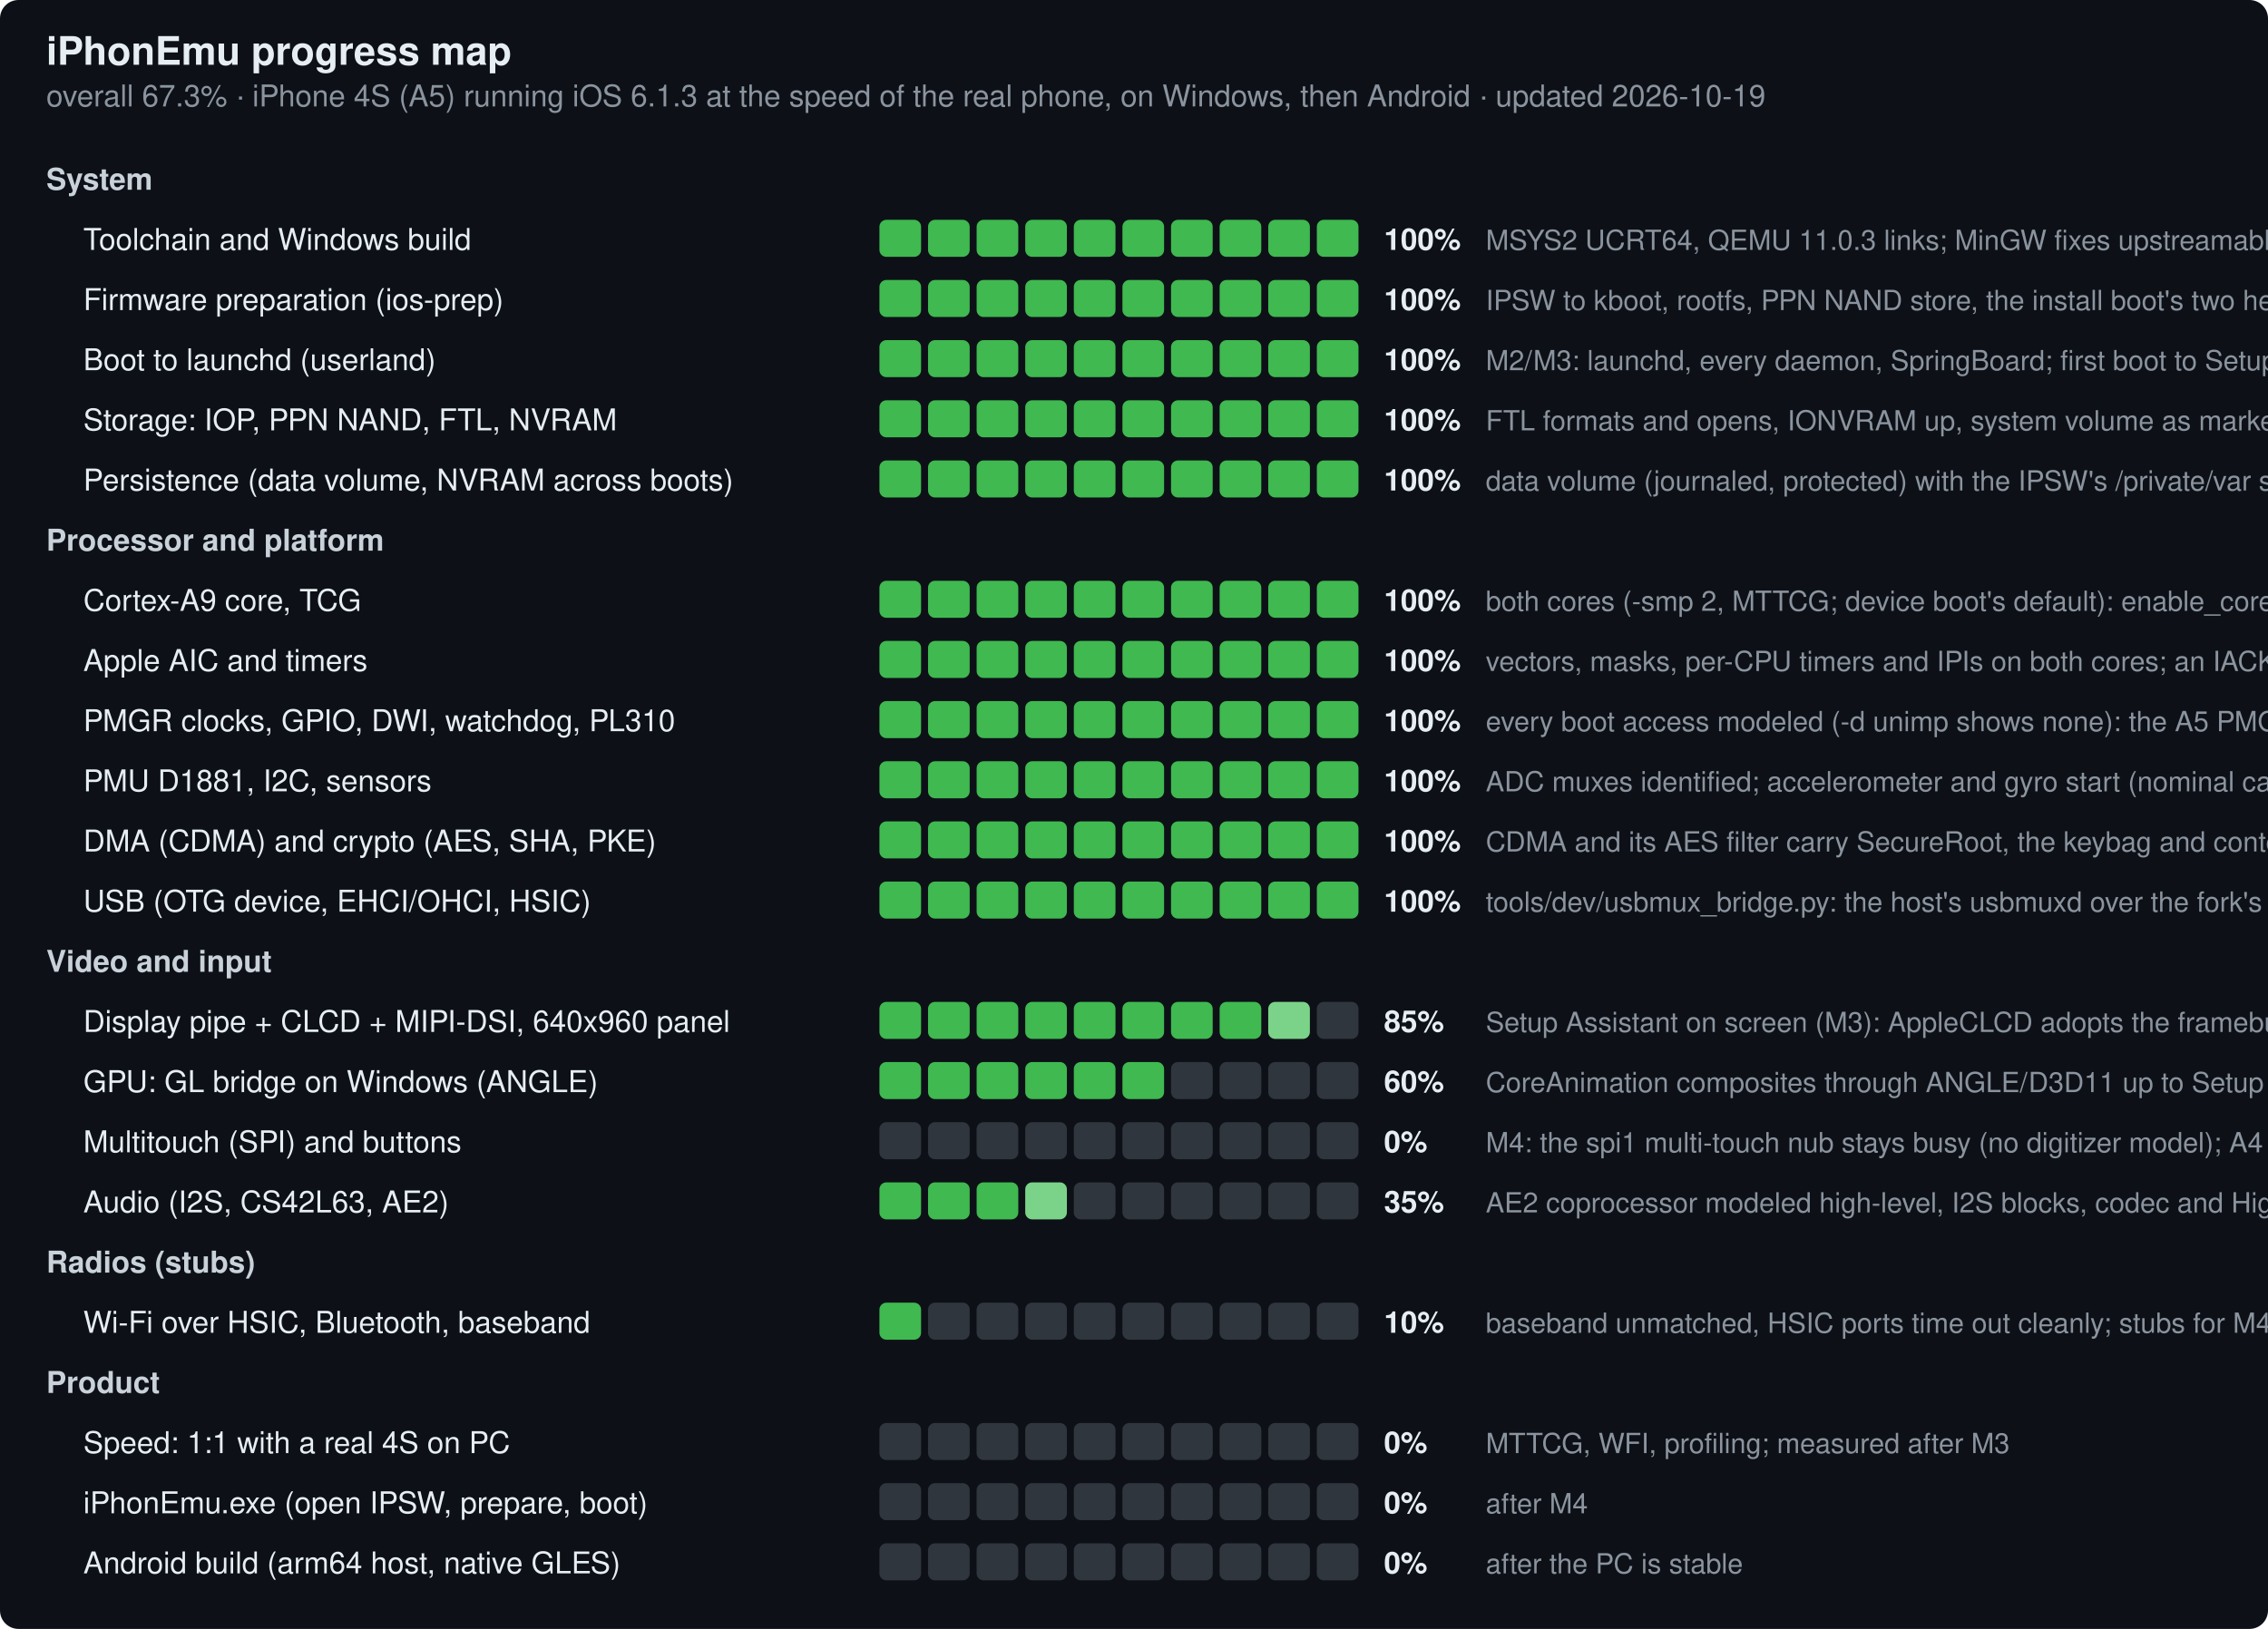
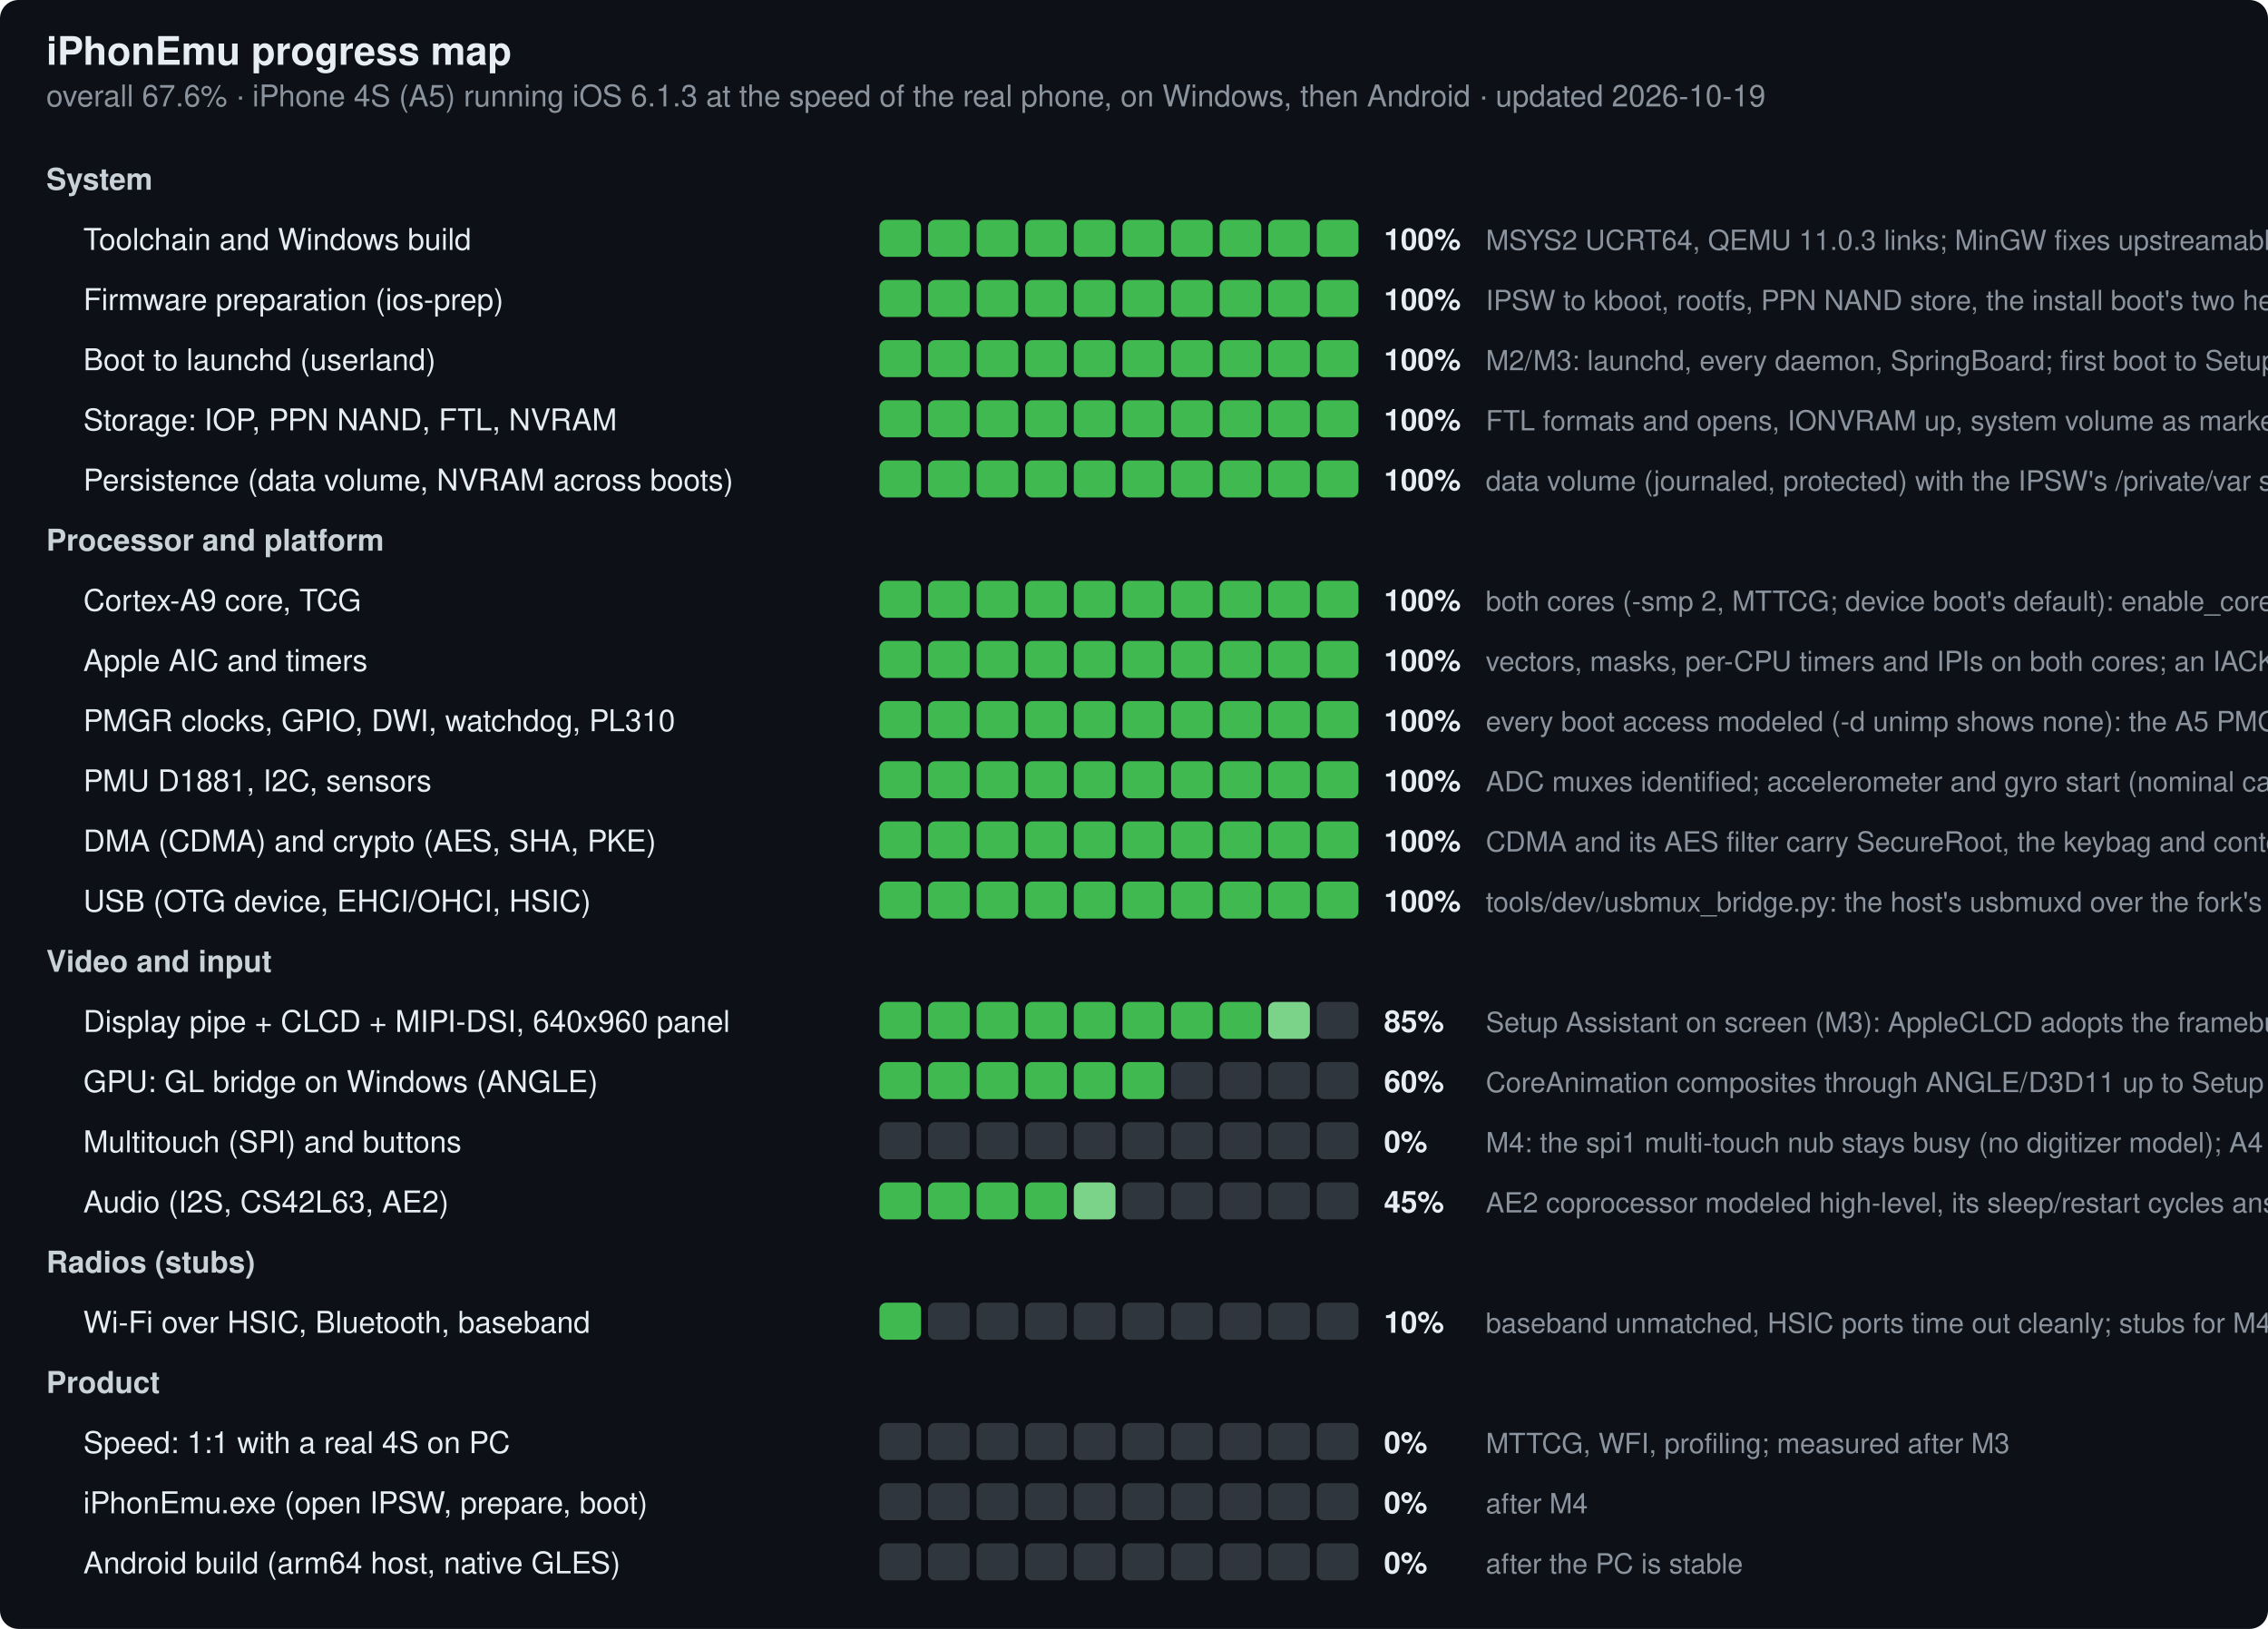
<svg xmlns="http://www.w3.org/2000/svg" width="980" height="704" viewBox="0 0 980 704" font-family="Segoe UI, Helvetica, Arial, sans-serif" font-size="13">
  <rect width="980" height="704" rx="8" fill="#0d1117" />
  <text x="20" y="28" fill="#e6edf3" font-size="17" font-weight="600">iPhonEmu progress map</text>
-   <text x="20" y="46" fill="#8b949e">overall 67.3% · iPhone 4S (A5) running iOS 6.1.3 at the speed of the real phone, on Windows, then Android · updated 2026-10-19</text>
+   <text x="20" y="46" fill="#8b949e">overall 67.6% · iPhone 4S (A5) running iOS 6.1.3 at the speed of the real phone, on Windows, then Android · updated 2026-10-19</text>
  <text x="20" y="82" fill="#c9d1d9" font-weight="600">System</text>
  <text x="36" y="108" fill="#e6edf3">Toolchain and Windows build</text>
  <rect x="380" y="95" width="18" height="16" rx="3" fill="#3fb950" />
  <rect x="401" y="95" width="18" height="16" rx="3" fill="#3fb950" />
  <rect x="422" y="95" width="18" height="16" rx="3" fill="#3fb950" />
  <rect x="443" y="95" width="18" height="16" rx="3" fill="#3fb950" />
  <rect x="464" y="95" width="18" height="16" rx="3" fill="#3fb950" />
  <rect x="485" y="95" width="18" height="16" rx="3" fill="#3fb950" />
  <rect x="506" y="95" width="18" height="16" rx="3" fill="#3fb950" />
  <rect x="527" y="95" width="18" height="16" rx="3" fill="#3fb950" />
  <rect x="548" y="95" width="18" height="16" rx="3" fill="#3fb950" />
  <rect x="569" y="95" width="18" height="16" rx="3" fill="#3fb950" />
  <text x="598" y="108" fill="#e6edf3" font-weight="600">100%</text>
  <text x="642" y="108" fill="#8b949e" font-size="12">MSYS2 UCRT64, QEMU 11.0.3 links; MinGW fixes upstreamable</text>
  <text x="36" y="134" fill="#e6edf3">Firmware preparation (ios-prep)</text>
  <rect x="380" y="121" width="18" height="16" rx="3" fill="#3fb950" />
  <rect x="401" y="121" width="18" height="16" rx="3" fill="#3fb950" />
  <rect x="422" y="121" width="18" height="16" rx="3" fill="#3fb950" />
  <rect x="443" y="121" width="18" height="16" rx="3" fill="#3fb950" />
  <rect x="464" y="121" width="18" height="16" rx="3" fill="#3fb950" />
  <rect x="485" y="121" width="18" height="16" rx="3" fill="#3fb950" />
  <rect x="506" y="121" width="18" height="16" rx="3" fill="#3fb950" />
  <rect x="527" y="121" width="18" height="16" rx="3" fill="#3fb950" />
  <rect x="548" y="121" width="18" height="16" rx="3" fill="#3fb950" />
  <rect x="569" y="121" width="18" height="16" rx="3" fill="#3fb950" />
  <text x="598" y="134" fill="#e6edf3" font-weight="600">100%</text>
  <text x="642" y="134" fill="#8b949e" font-size="12">IPSW to kboot, rootfs, PPN NAND store, the install boot's two helpers (static and dyld-linked) and ramdisk; the IPSW's AppleLogo decoded and on the panel from reset (K48SEG), as iBoot leaves it</text>
  <text x="36" y="160" fill="#e6edf3">Boot to launchd (userland)</text>
  <rect x="380" y="147" width="18" height="16" rx="3" fill="#3fb950" />
  <rect x="401" y="147" width="18" height="16" rx="3" fill="#3fb950" />
  <rect x="422" y="147" width="18" height="16" rx="3" fill="#3fb950" />
  <rect x="443" y="147" width="18" height="16" rx="3" fill="#3fb950" />
  <rect x="464" y="147" width="18" height="16" rx="3" fill="#3fb950" />
  <rect x="485" y="147" width="18" height="16" rx="3" fill="#3fb950" />
  <rect x="506" y="147" width="18" height="16" rx="3" fill="#3fb950" />
  <rect x="527" y="147" width="18" height="16" rx="3" fill="#3fb950" />
  <rect x="548" y="147" width="18" height="16" rx="3" fill="#3fb950" />
  <rect x="569" y="147" width="18" height="16" rx="3" fill="#3fb950" />
  <text x="598" y="160" fill="#e6edf3" font-weight="600">100%</text>
  <text x="642" y="160" fill="#8b949e" font-size="12">M2/M3: launchd, every daemon, SpringBoard; first boot to Setup 115 s, normal boot to the lock screen 70 s; no daemon crash: assistantd's kill at boot was AudioToolbox's 5 s session timeout against the emulator's pace (60 s, a per-firmware edit); console errors only from unmodeled blocks and radios</text>
  <text x="36" y="186" fill="#e6edf3">Storage: IOP, PPN NAND, FTL, NVRAM</text>
  <rect x="380" y="173" width="18" height="16" rx="3" fill="#3fb950" />
  <rect x="401" y="173" width="18" height="16" rx="3" fill="#3fb950" />
  <rect x="422" y="173" width="18" height="16" rx="3" fill="#3fb950" />
  <rect x="443" y="173" width="18" height="16" rx="3" fill="#3fb950" />
  <rect x="464" y="173" width="18" height="16" rx="3" fill="#3fb950" />
  <rect x="485" y="173" width="18" height="16" rx="3" fill="#3fb950" />
  <rect x="506" y="173" width="18" height="16" rx="3" fill="#3fb950" />
  <rect x="527" y="173" width="18" height="16" rx="3" fill="#3fb950" />
  <rect x="548" y="173" width="18" height="16" rx="3" fill="#3fb950" />
  <rect x="569" y="173" width="18" height="16" rx="3" fill="#3fb950" />
  <text x="598" y="186" fill="#e6edf3" font-weight="600">100%</text>
  <text x="642" y="186" fill="#8b949e" font-size="12">FTL formats and opens, IONVRAM up, system volume as marker pages (B3), effaceable storage (B4), the FMI's inline AES; the store's host cost cut (known-erased pages, page runs, marker-page map): create 97-&gt;69 s, first boot to Setup 175-&gt;115 s; 12 GC-heavy install sessions with 0 page errors</text>
  <text x="36" y="212" fill="#e6edf3">Persistence (data volume, NVRAM across boots)</text>
  <rect x="380" y="199" width="18" height="16" rx="3" fill="#3fb950" />
  <rect x="401" y="199" width="18" height="16" rx="3" fill="#3fb950" />
  <rect x="422" y="199" width="18" height="16" rx="3" fill="#3fb950" />
  <rect x="443" y="199" width="18" height="16" rx="3" fill="#3fb950" />
  <rect x="464" y="199" width="18" height="16" rx="3" fill="#3fb950" />
  <rect x="485" y="199" width="18" height="16" rx="3" fill="#3fb950" />
  <rect x="506" y="199" width="18" height="16" rx="3" fill="#3fb950" />
  <rect x="527" y="199" width="18" height="16" rx="3" fill="#3fb950" />
  <rect x="548" y="199" width="18" height="16" rx="3" fill="#3fb950" />
  <rect x="569" y="199" width="18" height="16" rx="3" fill="#3fb950" />
  <text x="598" y="212" fill="#e6edf3" font-weight="600">100%</text>
  <text x="642" y="212" fill="#8b949e" font-size="12">data volume (journaled, protected) with the IPSW's /private/var skeleton, NVRAM, FTL, effaceable lockers, keybag and the FMI's inline AES across boots; iOS's power-off (codec power-down, PMU standby: QEMU exits), iOS's own reboot and a killed QEMU all come back to the lock screen with fsck clean</text>
  <text x="20" y="238" fill="#c9d1d9" font-weight="600">Processor and platform</text>
  <text x="36" y="264" fill="#e6edf3">Cortex-A9 core, TCG</text>
  <rect x="380" y="251" width="18" height="16" rx="3" fill="#3fb950" />
  <rect x="401" y="251" width="18" height="16" rx="3" fill="#3fb950" />
  <rect x="422" y="251" width="18" height="16" rx="3" fill="#3fb950" />
  <rect x="443" y="251" width="18" height="16" rx="3" fill="#3fb950" />
  <rect x="464" y="251" width="18" height="16" rx="3" fill="#3fb950" />
  <rect x="485" y="251" width="18" height="16" rx="3" fill="#3fb950" />
  <rect x="506" y="251" width="18" height="16" rx="3" fill="#3fb950" />
  <rect x="527" y="251" width="18" height="16" rx="3" fill="#3fb950" />
  <rect x="548" y="251" width="18" height="16" rx="3" fill="#3fb950" />
  <rect x="569" y="251" width="18" height="16" rx="3" fill="#3fb950" />
  <text x="598" y="264" fill="#e6edf3" font-weight="600">100%</text>
  <text x="642" y="264" fill="#8b949e" font-size="12">both cores (-smp 2, MTTCG; device boot's default): enable_core is the PMGR's 'Core' (0x1214/0x1220), cpu1 starts at its reset vector; hw.ncpu = 2 read from the kernel; lock screen at 55 s on two cores against 78 s on one; 10 min there with no panic</text>
  <text x="36" y="290" fill="#e6edf3">Apple AIC and timers</text>
  <rect x="380" y="277" width="18" height="16" rx="3" fill="#3fb950" />
  <rect x="401" y="277" width="18" height="16" rx="3" fill="#3fb950" />
  <rect x="422" y="277" width="18" height="16" rx="3" fill="#3fb950" />
  <rect x="443" y="277" width="18" height="16" rx="3" fill="#3fb950" />
  <rect x="464" y="277" width="18" height="16" rx="3" fill="#3fb950" />
  <rect x="485" y="277" width="18" height="16" rx="3" fill="#3fb950" />
  <rect x="506" y="277" width="18" height="16" rx="3" fill="#3fb950" />
  <rect x="527" y="277" width="18" height="16" rx="3" fill="#3fb950" />
  <rect x="548" y="277" width="18" height="16" rx="3" fill="#3fb950" />
  <rect x="569" y="277" width="18" height="16" rx="3" fill="#3fb950" />
  <text x="598" y="290" fill="#e6edf3" font-weight="600">100%</text>
  <text x="642" y="290" fill="#8b949e" font-size="12">vectors, masks, per-CPU timers and IPIs on both cores; an IACK claims a vector for its core (both handled the same IRQ before); TIME_LO/HI read with no BQL (mach_absolute_time)</text>
  <text x="36" y="316" fill="#e6edf3">PMGR clocks, GPIO, DWI, watchdog, PL310</text>
  <rect x="380" y="303" width="18" height="16" rx="3" fill="#3fb950" />
  <rect x="401" y="303" width="18" height="16" rx="3" fill="#3fb950" />
  <rect x="422" y="303" width="18" height="16" rx="3" fill="#3fb950" />
  <rect x="443" y="303" width="18" height="16" rx="3" fill="#3fb950" />
  <rect x="464" y="303" width="18" height="16" rx="3" fill="#3fb950" />
  <rect x="485" y="303" width="18" height="16" rx="3" fill="#3fb950" />
  <rect x="506" y="303" width="18" height="16" rx="3" fill="#3fb950" />
  <rect x="527" y="303" width="18" height="16" rx="3" fill="#3fb950" />
  <rect x="548" y="303" width="18" height="16" rx="3" fill="#3fb950" />
  <rect x="569" y="303" width="18" height="16" rx="3" fill="#3fb950" />
  <text x="598" y="316" fill="#e6edf3" font-weight="600">100%</text>
  <text x="642" y="316" fill="#8b949e" font-size="12">every boot access modeled (-d unimp shows none): the A5 PMGR's perf, power and config registers, the watchdog at +0x3020 (a guest panic restarts the machine through 'WDTr'), DWI, the PL310's cif window, GPIO NPL, arm-io's bus registers; the A5 clock table typed by the kext's own slot names (real 4S values unknown)</text>
  <text x="36" y="342" fill="#e6edf3">PMU D1881, I2C, sensors</text>
  <rect x="380" y="329" width="18" height="16" rx="3" fill="#3fb950" />
  <rect x="401" y="329" width="18" height="16" rx="3" fill="#3fb950" />
  <rect x="422" y="329" width="18" height="16" rx="3" fill="#3fb950" />
  <rect x="443" y="329" width="18" height="16" rx="3" fill="#3fb950" />
  <rect x="464" y="329" width="18" height="16" rx="3" fill="#3fb950" />
  <rect x="485" y="329" width="18" height="16" rx="3" fill="#3fb950" />
  <rect x="506" y="329" width="18" height="16" rx="3" fill="#3fb950" />
  <rect x="527" y="329" width="18" height="16" rx="3" fill="#3fb950" />
  <rect x="548" y="329" width="18" height="16" rx="3" fill="#3fb950" />
  <rect x="569" y="329" width="18" height="16" rx="3" fill="#3fb950" />
  <text x="598" y="342" fill="#e6edf3" font-weight="600">100%</text>
  <text x="642" y="342" fill="#8b949e" font-size="12">ADC muxes identified; accelerometer and gyro start (nominal calibration in the kboot DT); bq27540 gauge on uart5; the level follows vbat through the kext's battery curve (84% and charging on the lock screen's status bar, lockdown alike); Home/power latch the PMU's EVENT_A wake bits ('STAT' 0x180/0x181)</text>
  <text x="36" y="368" fill="#e6edf3">DMA (CDMA) and crypto (AES, SHA, PKE)</text>
  <rect x="380" y="355" width="18" height="16" rx="3" fill="#3fb950" />
  <rect x="401" y="355" width="18" height="16" rx="3" fill="#3fb950" />
  <rect x="422" y="355" width="18" height="16" rx="3" fill="#3fb950" />
  <rect x="443" y="355" width="18" height="16" rx="3" fill="#3fb950" />
  <rect x="464" y="355" width="18" height="16" rx="3" fill="#3fb950" />
  <rect x="485" y="355" width="18" height="16" rx="3" fill="#3fb950" />
  <rect x="506" y="355" width="18" height="16" rx="3" fill="#3fb950" />
  <rect x="527" y="355" width="18" height="16" rx="3" fill="#3fb950" />
  <rect x="548" y="355" width="18" height="16" rx="3" fill="#3fb950" />
  <rect x="569" y="355" width="18" height="16" rx="3" fill="#3fb950" />
  <text x="598" y="368" fill="#e6edf3" font-weight="600">100%</text>
  <text x="642" y="368" fill="#8b949e" font-size="12">CDMA and its AES filter carry SecureRoot, the keybag and content protection with no CDMA error; PKE matched (AppleSamsungPKE), unused by a boot; the A5's SHA-2 block has no driver in 10B329 (corecrypto hashes in software), so nothing to model</text>
  <text x="36" y="394" fill="#e6edf3">USB (OTG device, EHCI/OHCI, HSIC)</text>
  <rect x="380" y="381" width="18" height="16" rx="3" fill="#3fb950" />
  <rect x="401" y="381" width="18" height="16" rx="3" fill="#3fb950" />
  <rect x="422" y="381" width="18" height="16" rx="3" fill="#3fb950" />
  <rect x="443" y="381" width="18" height="16" rx="3" fill="#3fb950" />
  <rect x="464" y="381" width="18" height="16" rx="3" fill="#3fb950" />
  <rect x="485" y="381" width="18" height="16" rx="3" fill="#3fb950" />
  <rect x="506" y="381" width="18" height="16" rx="3" fill="#3fb950" />
  <rect x="527" y="381" width="18" height="16" rx="3" fill="#3fb950" />
  <rect x="548" y="381" width="18" height="16" rx="3" fill="#3fb950" />
  <rect x="569" y="381" width="18" height="16" rx="3" fill="#3fb950" />
  <text x="598" y="394" fill="#e6edf3" font-weight="600">100%</text>
  <text x="642" y="394" fill="#8b949e" font-size="12">tools/dev/usbmux_bridge.py: the host's usbmuxd over the fork's tcp_usb link, started by device boot; ideviceinfo (paired, SSL with tools/dev/openssl-ios6.cnf) shows ProductVersion 6.1.3, AFC round-trips files; HSIC radios absent cleanly (DEVICE_READY low, bounded retries)</text>
  <text x="20" y="420" fill="#c9d1d9" font-weight="600">Video and input</text>
  <text x="36" y="446" fill="#e6edf3">Display pipe + CLCD + MIPI-DSI, 640x960 panel</text>
  <rect x="380" y="433" width="18" height="16" rx="3" fill="#3fb950" />
  <rect x="401" y="433" width="18" height="16" rx="3" fill="#3fb950" />
  <rect x="422" y="433" width="18" height="16" rx="3" fill="#3fb950" />
  <rect x="443" y="433" width="18" height="16" rx="3" fill="#3fb950" />
  <rect x="464" y="433" width="18" height="16" rx="3" fill="#3fb950" />
  <rect x="485" y="433" width="18" height="16" rx="3" fill="#3fb950" />
  <rect x="506" y="433" width="18" height="16" rx="3" fill="#3fb950" />
  <rect x="527" y="433" width="18" height="16" rx="3" fill="#3fb950" />
  <rect x="548" y="433" width="18" height="16" rx="3" fill="#7bd389" />
  <rect x="569" y="433" width="18" height="16" rx="3" fill="#30363d" />
  <text x="598" y="446" fill="#e6edf3" font-weight="600">85%</text>
  <text x="642" y="446" fill="#8b949e" font-size="12">Setup Assistant on screen (M3): AppleCLCD adopts the framebuffer, CoreAnimation (software, or the GL bridge) swaps through the A5 layer MMU; RGBOUT/TV-out open</text>
  <text x="36" y="472" fill="#e6edf3">GPU: GL bridge on Windows (ANGLE)</text>
  <rect x="380" y="459" width="18" height="16" rx="3" fill="#3fb950" />
  <rect x="401" y="459" width="18" height="16" rx="3" fill="#3fb950" />
  <rect x="422" y="459" width="18" height="16" rx="3" fill="#3fb950" />
  <rect x="443" y="459" width="18" height="16" rx="3" fill="#3fb950" />
  <rect x="464" y="459" width="18" height="16" rx="3" fill="#3fb950" />
  <rect x="485" y="459" width="18" height="16" rx="3" fill="#3fb950" />
  <rect x="506" y="459" width="18" height="16" rx="3" fill="#30363d" />
  <rect x="527" y="459" width="18" height="16" rx="3" fill="#30363d" />
  <rect x="548" y="459" width="18" height="16" rx="3" fill="#30363d" />
  <rect x="569" y="459" width="18" height="16" rx="3" fill="#30363d" />
  <text x="598" y="472" fill="#e6edf3" font-weight="600">60%</text>
  <text x="642" y="472" fill="#8b949e" font-size="12">CoreAnimation composites through ANGLE/D3D11 up to Setup (front end built without macOS); home screen and apps on it, and a speed-up over software, still open</text>
  <text x="36" y="498" fill="#e6edf3">Multitouch (SPI) and buttons</text>
  <rect x="380" y="485" width="18" height="16" rx="3" fill="#30363d" />
  <rect x="401" y="485" width="18" height="16" rx="3" fill="#30363d" />
  <rect x="422" y="485" width="18" height="16" rx="3" fill="#30363d" />
  <rect x="443" y="485" width="18" height="16" rx="3" fill="#30363d" />
  <rect x="464" y="485" width="18" height="16" rx="3" fill="#30363d" />
  <rect x="485" y="485" width="18" height="16" rx="3" fill="#30363d" />
  <rect x="506" y="485" width="18" height="16" rx="3" fill="#30363d" />
  <rect x="527" y="485" width="18" height="16" rx="3" fill="#30363d" />
  <rect x="548" y="485" width="18" height="16" rx="3" fill="#30363d" />
  <rect x="569" y="485" width="18" height="16" rx="3" fill="#30363d" />
  <text x="598" y="498" fill="#e6edf3" font-weight="600">0%</text>
  <text x="642" y="498" fill="#8b949e" font-size="12">M4: the spi1 multi-touch nub stays busy (no digitizer model); A4 Z2 models to adapt</text>
  <text x="36" y="524" fill="#e6edf3">Audio (I2S, CS42L63, AE2)</text>
  <rect x="380" y="511" width="18" height="16" rx="3" fill="#3fb950" />
  <rect x="401" y="511" width="18" height="16" rx="3" fill="#3fb950" />
  <rect x="422" y="511" width="18" height="16" rx="3" fill="#3fb950" />
-   <rect x="443" y="511" width="18" height="16" rx="3" fill="#7bd389" />
-   <rect x="464" y="511" width="18" height="16" rx="3" fill="#30363d" />
+   <rect x="443" y="511" width="18" height="16" rx="3" fill="#3fb950" />
+   <rect x="464" y="511" width="18" height="16" rx="3" fill="#7bd389" />
  <rect x="485" y="511" width="18" height="16" rx="3" fill="#30363d" />
  <rect x="506" y="511" width="18" height="16" rx="3" fill="#30363d" />
  <rect x="527" y="511" width="18" height="16" rx="3" fill="#30363d" />
  <rect x="548" y="511" width="18" height="16" rx="3" fill="#30363d" />
  <rect x="569" y="511" width="18" height="16" rx="3" fill="#30363d" />
-   <text x="598" y="524" fill="#e6edf3" font-weight="600">35%</text>
-   <text x="642" y="524" fill="#8b949e" font-size="12">AE2 coprocessor modeled high-level, I2S blocks, codec and Highland Park start, mediaserverd up; no PCM to the host yet, AE2 audio endpoints unread</text>
+   <text x="598" y="524" fill="#e6edf3" font-weight="600">45%</text>
+   <text x="642" y="524" fill="#8b949e" font-size="12">AE2 coprocessor modeled high-level, its sleep/restart cycles answered (the ring index kept across restarts: mediaserverd no longer hangs and gets killed after system sounds), I2S blocks, codec and Highland Park start; no PCM to the host yet, AE2 audio endpoints unread</text>
  <text x="20" y="550" fill="#c9d1d9" font-weight="600">Radios (stubs)</text>
  <text x="36" y="576" fill="#e6edf3">Wi-Fi over HSIC, Bluetooth, baseband</text>
  <rect x="380" y="563" width="18" height="16" rx="3" fill="#3fb950" />
  <rect x="401" y="563" width="18" height="16" rx="3" fill="#30363d" />
  <rect x="422" y="563" width="18" height="16" rx="3" fill="#30363d" />
  <rect x="443" y="563" width="18" height="16" rx="3" fill="#30363d" />
  <rect x="464" y="563" width="18" height="16" rx="3" fill="#30363d" />
  <rect x="485" y="563" width="18" height="16" rx="3" fill="#30363d" />
  <rect x="506" y="563" width="18" height="16" rx="3" fill="#30363d" />
  <rect x="527" y="563" width="18" height="16" rx="3" fill="#30363d" />
  <rect x="548" y="563" width="18" height="16" rx="3" fill="#30363d" />
  <rect x="569" y="563" width="18" height="16" rx="3" fill="#30363d" />
  <text x="598" y="576" fill="#e6edf3" font-weight="600">10%</text>
  <text x="642" y="576" fill="#8b949e" font-size="12">baseband unmatched, HSIC ports time out cleanly; stubs for M4</text>
  <text x="20" y="602" fill="#c9d1d9" font-weight="600">Product</text>
  <text x="36" y="628" fill="#e6edf3">Speed: 1:1 with a real 4S on PC</text>
  <rect x="380" y="615" width="18" height="16" rx="3" fill="#30363d" />
  <rect x="401" y="615" width="18" height="16" rx="3" fill="#30363d" />
  <rect x="422" y="615" width="18" height="16" rx="3" fill="#30363d" />
  <rect x="443" y="615" width="18" height="16" rx="3" fill="#30363d" />
  <rect x="464" y="615" width="18" height="16" rx="3" fill="#30363d" />
  <rect x="485" y="615" width="18" height="16" rx="3" fill="#30363d" />
  <rect x="506" y="615" width="18" height="16" rx="3" fill="#30363d" />
  <rect x="527" y="615" width="18" height="16" rx="3" fill="#30363d" />
  <rect x="548" y="615" width="18" height="16" rx="3" fill="#30363d" />
  <rect x="569" y="615" width="18" height="16" rx="3" fill="#30363d" />
  <text x="598" y="628" fill="#e6edf3" font-weight="600">0%</text>
  <text x="642" y="628" fill="#8b949e" font-size="12">MTTCG, WFI, profiling; measured after M3</text>
  <text x="36" y="654" fill="#e6edf3">iPhonEmu.exe (open IPSW, prepare, boot)</text>
  <rect x="380" y="641" width="18" height="16" rx="3" fill="#30363d" />
  <rect x="401" y="641" width="18" height="16" rx="3" fill="#30363d" />
  <rect x="422" y="641" width="18" height="16" rx="3" fill="#30363d" />
  <rect x="443" y="641" width="18" height="16" rx="3" fill="#30363d" />
  <rect x="464" y="641" width="18" height="16" rx="3" fill="#30363d" />
  <rect x="485" y="641" width="18" height="16" rx="3" fill="#30363d" />
  <rect x="506" y="641" width="18" height="16" rx="3" fill="#30363d" />
  <rect x="527" y="641" width="18" height="16" rx="3" fill="#30363d" />
  <rect x="548" y="641" width="18" height="16" rx="3" fill="#30363d" />
  <rect x="569" y="641" width="18" height="16" rx="3" fill="#30363d" />
  <text x="598" y="654" fill="#e6edf3" font-weight="600">0%</text>
  <text x="642" y="654" fill="#8b949e" font-size="12">after M4</text>
  <text x="36" y="680" fill="#e6edf3">Android build (arm64 host, native GLES)</text>
  <rect x="380" y="667" width="18" height="16" rx="3" fill="#30363d" />
  <rect x="401" y="667" width="18" height="16" rx="3" fill="#30363d" />
  <rect x="422" y="667" width="18" height="16" rx="3" fill="#30363d" />
  <rect x="443" y="667" width="18" height="16" rx="3" fill="#30363d" />
  <rect x="464" y="667" width="18" height="16" rx="3" fill="#30363d" />
  <rect x="485" y="667" width="18" height="16" rx="3" fill="#30363d" />
  <rect x="506" y="667" width="18" height="16" rx="3" fill="#30363d" />
  <rect x="527" y="667" width="18" height="16" rx="3" fill="#30363d" />
  <rect x="548" y="667" width="18" height="16" rx="3" fill="#30363d" />
  <rect x="569" y="667" width="18" height="16" rx="3" fill="#30363d" />
  <text x="598" y="680" fill="#e6edf3" font-weight="600">0%</text>
  <text x="642" y="680" fill="#8b949e" font-size="12">after the PC is stable</text>
</svg>
